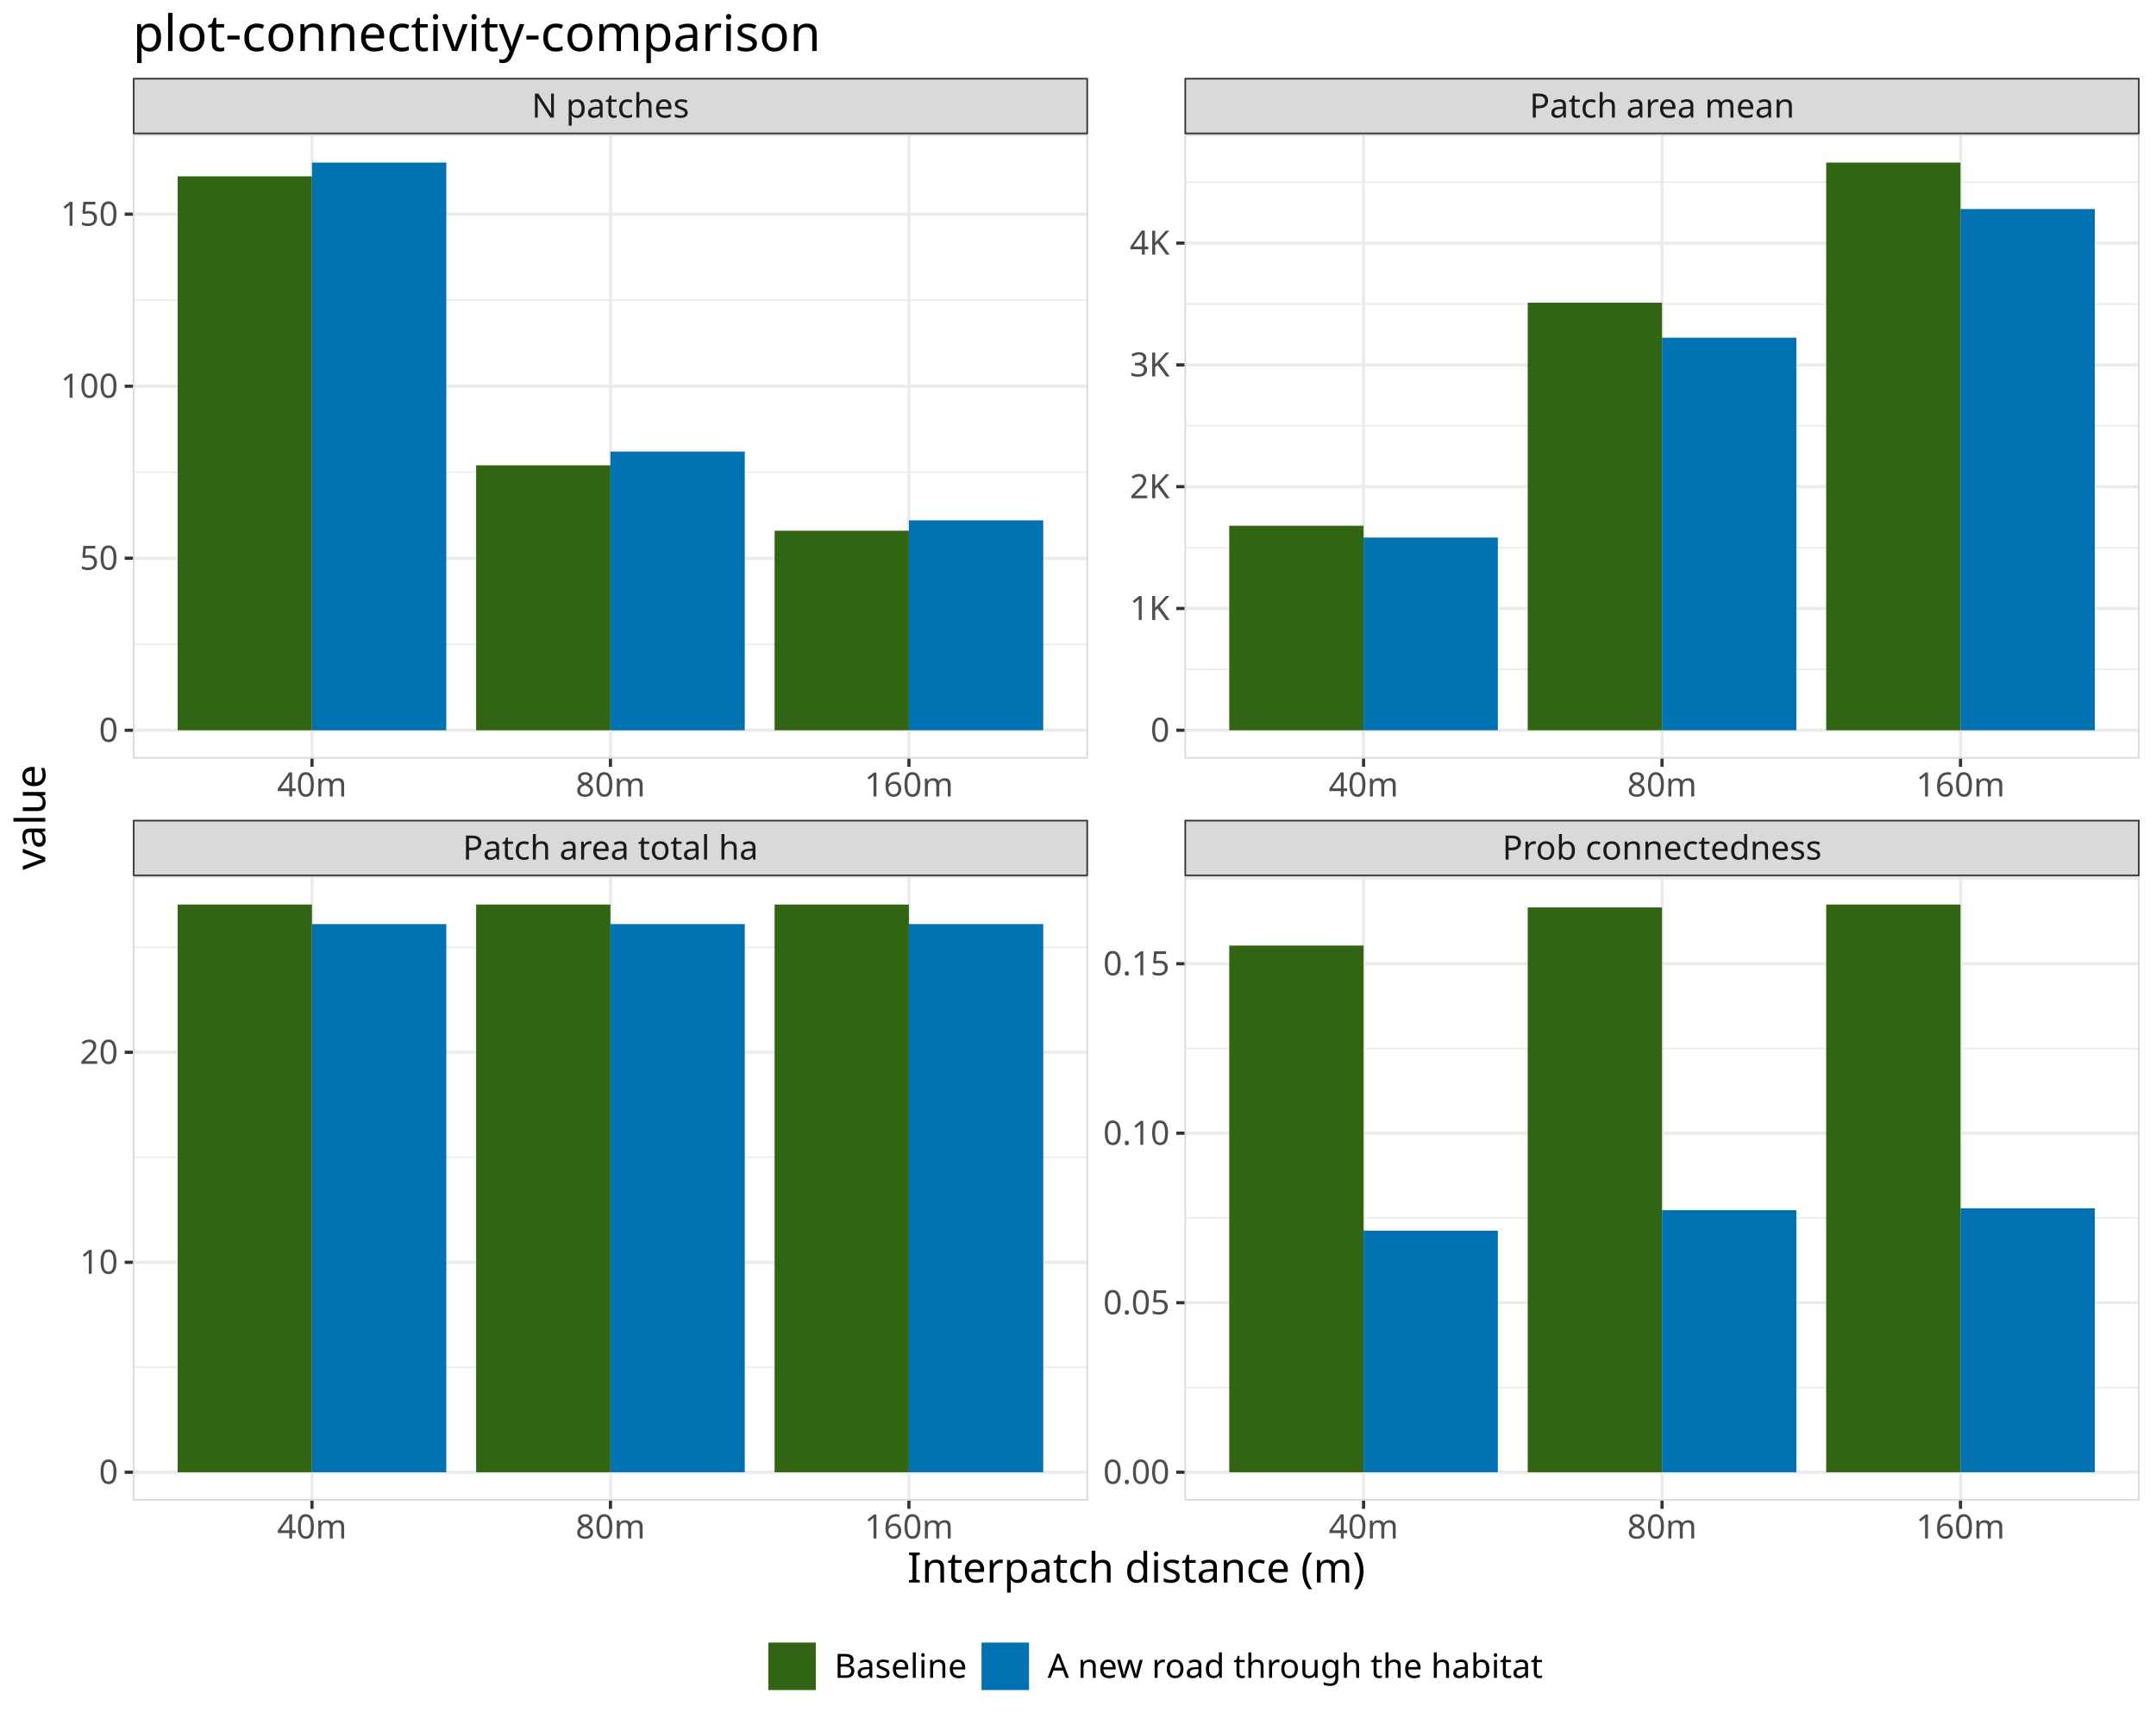
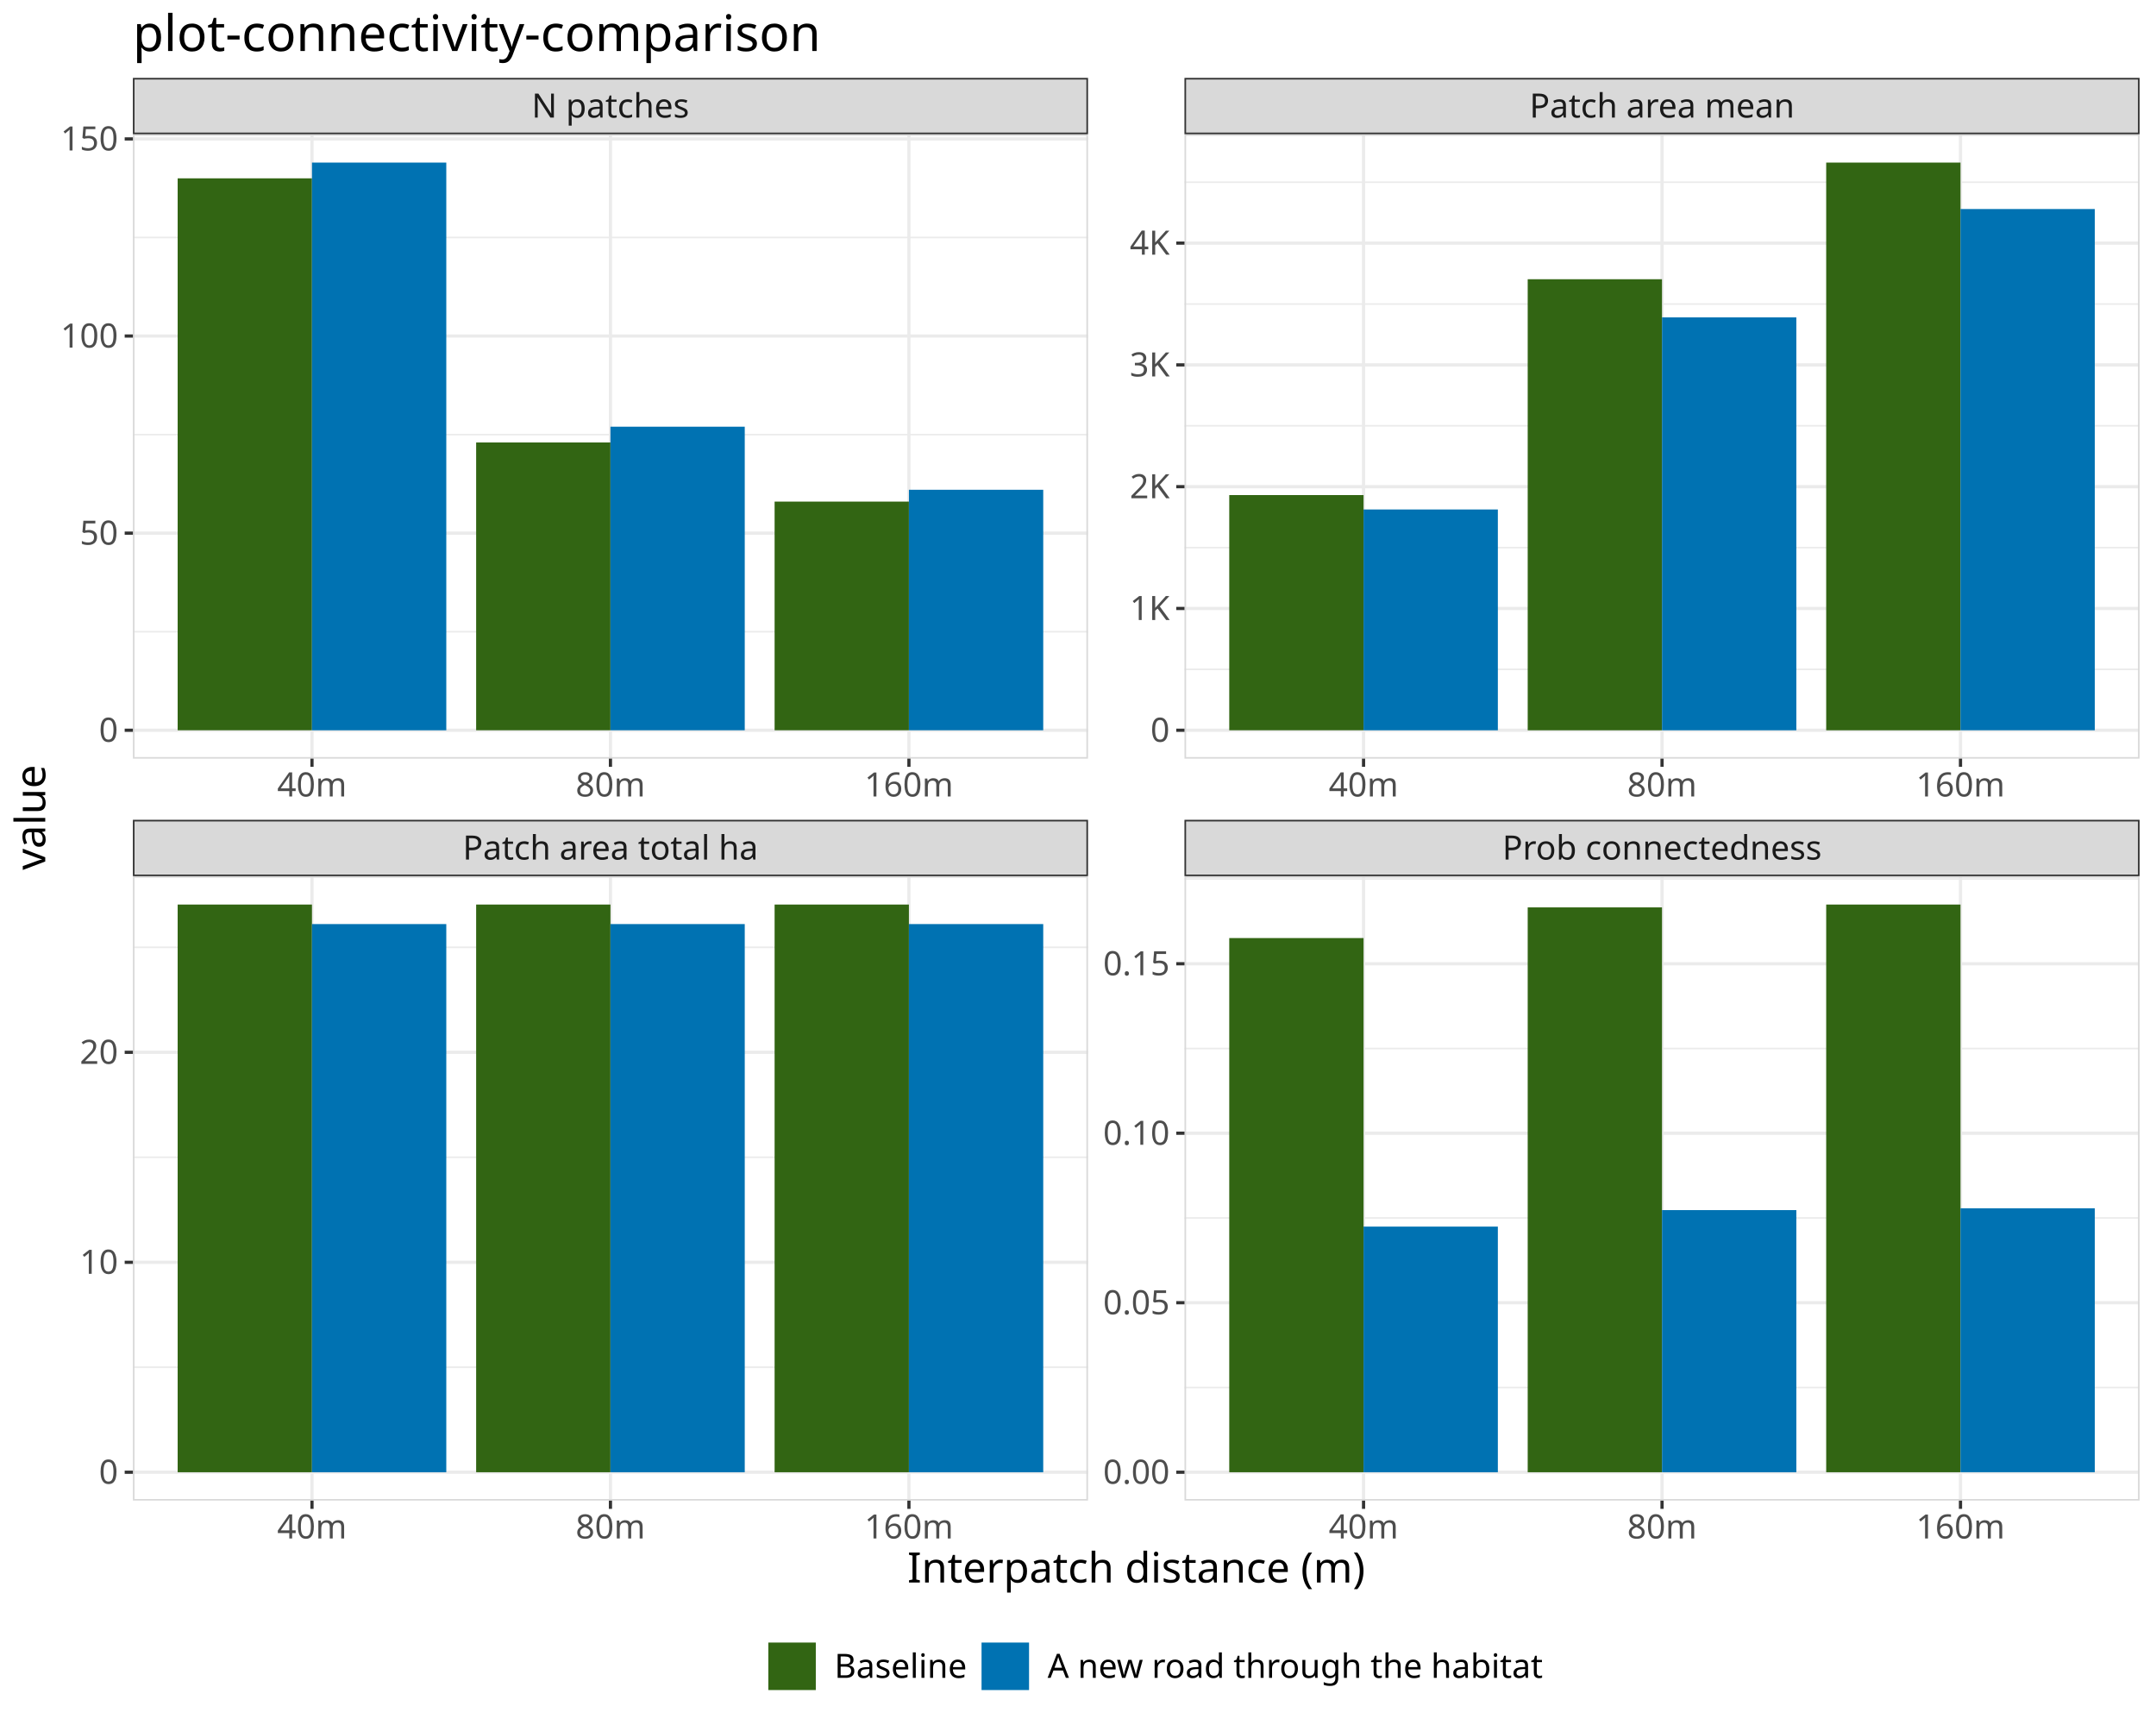
<svg xmlns="http://www.w3.org/2000/svg" class="svglite" data-engine-version="2.0" width="720.00pt" height="576.00pt" viewBox="0 0 720.00 576.00">
  <defs>
    <style type="text/css">
    .svglite line, .svglite polyline, .svglite polygon, .svglite path, .svglite rect, .svglite circle {
      fill: none;
      stroke: #000000;
      stroke-linecap: round;
      stroke-linejoin: round;
      stroke-miterlimit: 10.00;
    }
  </style>
  </defs>
  <rect width="100%" height="100%" style="stroke: none; fill: #FFFFFF;" />
  <defs>
    <clipPath id="cpMC4wMHw3MjAuMDB8MC4wMHw1NzYuMDA=">
      <rect x="0.00" y="0.00" width="720.00" height="576.00" />
    </clipPath>
  </defs>
  <g clip-path="url(#cpMC4wMHw3MjAuMDB8MC4wMHw1NzYuMDA=)">
    <rect x="0.00" y="0.00" width="720.00" height="576.00" style="stroke-width: 1.07; stroke: #FFFFFF; fill: #FFFFFF;" />
  </g>
  <defs>
    <clipPath id="cpNDQuMzh8MzYzLjM1fDQ0LjgxfDI1My4zMg==">
      <rect x="44.38" y="44.81" width="318.96" height="208.51" />
    </clipPath>
  </defs>
  <g clip-path="url(#cpNDQuMzh8MzYzLjM1fDQ0LjgxfDI1My4zMg==)">
    <rect x="44.38" y="44.81" width="318.96" height="208.51" style="stroke-width: 1.07; stroke: none; fill: #FFFFFF;" />
-     <polyline points="44.38,215.12 363.35,215.12 " style="stroke-width: 0.53; stroke: #EBEBEB; stroke-linecap: butt;" />
-     <polyline points="44.38,157.68 363.35,157.68 " style="stroke-width: 0.53; stroke: #EBEBEB; stroke-linecap: butt;" />
-     <polyline points="44.38,100.24 363.35,100.24 " style="stroke-width: 0.53; stroke: #EBEBEB; stroke-linecap: butt;" />
+     <polyline points="44.38,210.93 363.35,210.93 " style="stroke-width: 0.53; stroke: #EBEBEB; stroke-linecap: butt;" />
+     <polyline points="44.38,145.12 363.35,145.12 " style="stroke-width: 0.53; stroke: #EBEBEB; stroke-linecap: butt;" />
+     <polyline points="44.38,79.30 363.35,79.30 " style="stroke-width: 0.53; stroke: #EBEBEB; stroke-linecap: butt;" />
    <polyline points="44.38,243.84 363.35,243.84 " style="stroke-width: 1.07; stroke: #EBEBEB; stroke-linecap: butt;" />
-     <polyline points="44.38,186.40 363.35,186.40 " style="stroke-width: 1.07; stroke: #EBEBEB; stroke-linecap: butt;" />
-     <polyline points="44.38,128.96 363.35,128.96 " style="stroke-width: 1.07; stroke: #EBEBEB; stroke-linecap: butt;" />
-     <polyline points="44.38,71.52 363.35,71.52 " style="stroke-width: 1.07; stroke: #EBEBEB; stroke-linecap: butt;" />
+     <polyline points="44.38,178.02 363.35,178.02 " style="stroke-width: 1.07; stroke: #EBEBEB; stroke-linecap: butt;" />
+     <polyline points="44.38,112.21 363.35,112.21 " style="stroke-width: 1.07; stroke: #EBEBEB; stroke-linecap: butt;" />
+     <polyline points="44.38,46.39 363.35,46.39 " style="stroke-width: 1.07; stroke: #EBEBEB; stroke-linecap: butt;" />
    <polyline points="104.19,253.32 104.19,44.81 " style="stroke-width: 1.07; stroke: #EBEBEB; stroke-linecap: butt;" />
    <polyline points="203.86,253.32 203.86,44.81 " style="stroke-width: 1.07; stroke: #EBEBEB; stroke-linecap: butt;" />
    <polyline points="303.54,253.32 303.54,44.81 " style="stroke-width: 1.07; stroke: #EBEBEB; stroke-linecap: butt;" />
-     <rect x="59.33" y="58.88" width="44.85" height="184.96" style="stroke-width: 1.07; stroke: none; stroke-linecap: butt; stroke-linejoin: miter; fill: #326513;" />
-     <rect x="159.01" y="155.38" width="44.85" height="88.46" style="stroke-width: 1.07; stroke: none; stroke-linecap: butt; stroke-linejoin: miter; fill: #326513;" />
-     <rect x="258.68" y="177.21" width="44.85" height="66.63" style="stroke-width: 1.07; stroke: none; stroke-linecap: butt; stroke-linejoin: miter; fill: #326513;" />
+     <rect x="59.33" y="59.55" width="44.85" height="184.29" style="stroke-width: 1.07; stroke: none; stroke-linecap: butt; stroke-linejoin: miter; fill: #326513;" />
+     <rect x="159.01" y="147.75" width="44.85" height="96.09" style="stroke-width: 1.07; stroke: none; stroke-linecap: butt; stroke-linejoin: miter; fill: #326513;" />
+     <rect x="258.68" y="167.49" width="44.85" height="76.35" style="stroke-width: 1.07; stroke: none; stroke-linecap: butt; stroke-linejoin: miter; fill: #326513;" />
    <rect x="104.19" y="54.29" width="44.85" height="189.56" style="stroke-width: 1.07; stroke: none; stroke-linecap: butt; stroke-linejoin: miter; fill: #0072B2;" />
-     <rect x="203.86" y="150.79" width="44.85" height="93.06" style="stroke-width: 1.07; stroke: none; stroke-linecap: butt; stroke-linejoin: miter; fill: #0072B2;" />
-     <rect x="303.54" y="173.76" width="44.85" height="70.08" style="stroke-width: 1.07; stroke: none; stroke-linecap: butt; stroke-linejoin: miter; fill: #0072B2;" />
+     <rect x="203.86" y="142.48" width="44.85" height="101.36" style="stroke-width: 1.07; stroke: none; stroke-linecap: butt; stroke-linejoin: miter; fill: #0072B2;" />
+     <rect x="303.54" y="163.54" width="44.85" height="80.30" style="stroke-width: 1.07; stroke: none; stroke-linecap: butt; stroke-linejoin: miter; fill: #0072B2;" />
    <rect x="44.38" y="44.81" width="318.96" height="208.51" style="stroke-width: 1.07; stroke: #D9D9D9;" />
  </g>
  <g clip-path="url(#cpMC4wMHw3MjAuMDB8MC4wMHw1NzYuMDA=)">
</g>
  <defs>
    <clipPath id="cpNDQuMzh8MzYzLjM1fDI5Mi41Nnw1MDEuMDg=">
      <rect x="44.38" y="292.56" width="318.96" height="208.51" />
    </clipPath>
  </defs>
  <g clip-path="url(#cpNDQuMzh8MzYzLjM1fDI5Mi41Nnw1MDEuMDg=)">
    <rect x="44.38" y="292.56" width="318.96" height="208.51" style="stroke-width: 1.07; stroke: none; fill: #FFFFFF;" />
    <polyline points="44.38,456.54 363.35,456.54 " style="stroke-width: 0.53; stroke: #EBEBEB; stroke-linecap: butt;" />
    <polyline points="44.38,386.43 363.35,386.43 " style="stroke-width: 0.53; stroke: #EBEBEB; stroke-linecap: butt;" />
    <polyline points="44.38,316.32 363.35,316.32 " style="stroke-width: 0.53; stroke: #EBEBEB; stroke-linecap: butt;" />
    <polyline points="44.38,491.60 363.35,491.60 " style="stroke-width: 1.07; stroke: #EBEBEB; stroke-linecap: butt;" />
    <polyline points="44.38,421.49 363.35,421.49 " style="stroke-width: 1.07; stroke: #EBEBEB; stroke-linecap: butt;" />
    <polyline points="44.38,351.38 363.35,351.38 " style="stroke-width: 1.07; stroke: #EBEBEB; stroke-linecap: butt;" />
    <polyline points="104.19,501.08 104.19,292.56 " style="stroke-width: 1.07; stroke: #EBEBEB; stroke-linecap: butt;" />
    <polyline points="203.86,501.08 203.86,292.56 " style="stroke-width: 1.07; stroke: #EBEBEB; stroke-linecap: butt;" />
    <polyline points="303.54,501.08 303.54,292.56 " style="stroke-width: 1.07; stroke: #EBEBEB; stroke-linecap: butt;" />
    <rect x="59.33" y="302.04" width="44.85" height="189.56" style="stroke-width: 1.07; stroke: none; stroke-linecap: butt; stroke-linejoin: miter; fill: #326513;" />
    <rect x="159.01" y="302.04" width="44.85" height="189.56" style="stroke-width: 1.07; stroke: none; stroke-linecap: butt; stroke-linejoin: miter; fill: #326513;" />
    <rect x="258.68" y="302.04" width="44.85" height="189.56" style="stroke-width: 1.07; stroke: none; stroke-linecap: butt; stroke-linejoin: miter; fill: #326513;" />
    <rect x="104.19" y="308.56" width="44.85" height="183.04" style="stroke-width: 1.07; stroke: none; stroke-linecap: butt; stroke-linejoin: miter; fill: #0072B2;" />
    <rect x="203.86" y="308.56" width="44.85" height="183.04" style="stroke-width: 1.07; stroke: none; stroke-linecap: butt; stroke-linejoin: miter; fill: #0072B2;" />
    <rect x="303.54" y="308.56" width="44.85" height="183.04" style="stroke-width: 1.07; stroke: none; stroke-linecap: butt; stroke-linejoin: miter; fill: #0072B2;" />
    <rect x="44.38" y="292.56" width="318.96" height="208.51" style="stroke-width: 1.07; stroke: #D9D9D9;" />
  </g>
  <g clip-path="url(#cpMC4wMHw3MjAuMDB8MC4wMHw1NzYuMDA=)">
</g>
  <defs>
    <clipPath id="cpMzk1LjU2fDcxNC41Mnw0NC44MXwyNTMuMzI=">
      <rect x="395.56" y="44.81" width="318.96" height="208.51" />
    </clipPath>
  </defs>
  <g clip-path="url(#cpMzk1LjU2fDcxNC41Mnw0NC44MXwyNTMuMzI=)">
    <rect x="395.56" y="44.81" width="318.96" height="208.51" style="stroke-width: 1.07; stroke: none; fill: #FFFFFF;" />
    <polyline points="395.56,223.51 714.52,223.51 " style="stroke-width: 0.53; stroke: #EBEBEB; stroke-linecap: butt;" />
    <polyline points="395.56,182.85 714.52,182.85 " style="stroke-width: 0.53; stroke: #EBEBEB; stroke-linecap: butt;" />
    <polyline points="395.56,142.18 714.52,142.18 " style="stroke-width: 0.53; stroke: #EBEBEB; stroke-linecap: butt;" />
    <polyline points="395.56,101.52 714.52,101.52 " style="stroke-width: 0.53; stroke: #EBEBEB; stroke-linecap: butt;" />
    <polyline points="395.56,60.85 714.52,60.85 " style="stroke-width: 0.53; stroke: #EBEBEB; stroke-linecap: butt;" />
    <polyline points="395.56,243.84 714.52,243.84 " style="stroke-width: 1.07; stroke: #EBEBEB; stroke-linecap: butt;" />
    <polyline points="395.56,203.18 714.52,203.18 " style="stroke-width: 1.07; stroke: #EBEBEB; stroke-linecap: butt;" />
    <polyline points="395.56,162.51 714.52,162.51 " style="stroke-width: 1.07; stroke: #EBEBEB; stroke-linecap: butt;" />
    <polyline points="395.56,121.85 714.52,121.85 " style="stroke-width: 1.07; stroke: #EBEBEB; stroke-linecap: butt;" />
    <polyline points="395.56,81.18 714.52,81.18 " style="stroke-width: 1.07; stroke: #EBEBEB; stroke-linecap: butt;" />
    <polyline points="455.36,253.32 455.36,44.81 " style="stroke-width: 1.07; stroke: #EBEBEB; stroke-linecap: butt;" />
    <polyline points="555.04,253.32 555.04,44.81 " style="stroke-width: 1.07; stroke: #EBEBEB; stroke-linecap: butt;" />
    <polyline points="654.71,253.32 654.71,44.81 " style="stroke-width: 1.07; stroke: #EBEBEB; stroke-linecap: butt;" />
-     <rect x="410.51" y="175.56" width="44.85" height="68.29" style="stroke-width: 1.07; stroke: none; stroke-linecap: butt; stroke-linejoin: miter; fill: #326513;" />
-     <rect x="510.18" y="101.06" width="44.85" height="142.78" style="stroke-width: 1.07; stroke: none; stroke-linecap: butt; stroke-linejoin: miter; fill: #326513;" />
+     <rect x="410.51" y="165.31" width="44.85" height="78.53" style="stroke-width: 1.07; stroke: none; stroke-linecap: butt; stroke-linejoin: miter; fill: #326513;" />
+     <rect x="510.18" y="93.24" width="44.85" height="150.61" style="stroke-width: 1.07; stroke: none; stroke-linecap: butt; stroke-linejoin: miter; fill: #326513;" />
    <rect x="609.86" y="54.29" width="44.85" height="189.56" style="stroke-width: 1.07; stroke: none; stroke-linecap: butt; stroke-linejoin: miter; fill: #326513;" />
-     <rect x="455.36" y="179.50" width="44.85" height="64.34" style="stroke-width: 1.07; stroke: none; stroke-linecap: butt; stroke-linejoin: miter; fill: #0072B2;" />
-     <rect x="555.04" y="112.77" width="44.85" height="131.07" style="stroke-width: 1.07; stroke: none; stroke-linecap: butt; stroke-linejoin: miter; fill: #0072B2;" />
+     <rect x="455.36" y="170.12" width="44.85" height="73.73" style="stroke-width: 1.07; stroke: none; stroke-linecap: butt; stroke-linejoin: miter; fill: #0072B2;" />
+     <rect x="555.04" y="105.97" width="44.85" height="137.88" style="stroke-width: 1.07; stroke: none; stroke-linecap: butt; stroke-linejoin: miter; fill: #0072B2;" />
    <rect x="654.71" y="69.80" width="44.85" height="174.04" style="stroke-width: 1.07; stroke: none; stroke-linecap: butt; stroke-linejoin: miter; fill: #0072B2;" />
    <rect x="395.56" y="44.81" width="318.96" height="208.51" style="stroke-width: 1.07; stroke: #D9D9D9;" />
  </g>
  <g clip-path="url(#cpMC4wMHw3MjAuMDB8MC4wMHw1NzYuMDA=)">
</g>
  <defs>
    <clipPath id="cpMzk1LjU2fDcxNC41MnwyOTIuNTZ8NTAxLjA4">
      <rect x="395.56" y="292.56" width="318.96" height="208.51" />
    </clipPath>
  </defs>
  <g clip-path="url(#cpMzk1LjU2fDcxNC41MnwyOTIuNTZ8NTAxLjA4)">
    <rect x="395.56" y="292.56" width="318.96" height="208.51" style="stroke-width: 1.07; stroke: none; fill: #FFFFFF;" />
    <polyline points="395.56,463.30 714.52,463.30 " style="stroke-width: 0.53; stroke: #EBEBEB; stroke-linecap: butt;" />
    <polyline points="395.56,406.70 714.52,406.70 " style="stroke-width: 0.53; stroke: #EBEBEB; stroke-linecap: butt;" />
    <polyline points="395.56,350.11 714.52,350.11 " style="stroke-width: 0.53; stroke: #EBEBEB; stroke-linecap: butt;" />
    <polyline points="395.56,293.51 714.52,293.51 " style="stroke-width: 0.53; stroke: #EBEBEB; stroke-linecap: butt;" />
    <polyline points="395.56,491.60 714.52,491.60 " style="stroke-width: 1.07; stroke: #EBEBEB; stroke-linecap: butt;" />
    <polyline points="395.56,435.00 714.52,435.00 " style="stroke-width: 1.07; stroke: #EBEBEB; stroke-linecap: butt;" />
    <polyline points="395.56,378.40 714.52,378.40 " style="stroke-width: 1.07; stroke: #EBEBEB; stroke-linecap: butt;" />
    <polyline points="395.56,321.81 714.52,321.81 " style="stroke-width: 1.07; stroke: #EBEBEB; stroke-linecap: butt;" />
    <polyline points="455.36,501.08 455.36,292.56 " style="stroke-width: 1.07; stroke: #EBEBEB; stroke-linecap: butt;" />
    <polyline points="555.04,501.08 555.04,292.56 " style="stroke-width: 1.07; stroke: #EBEBEB; stroke-linecap: butt;" />
    <polyline points="654.71,501.08 654.71,292.56 " style="stroke-width: 1.07; stroke: #EBEBEB; stroke-linecap: butt;" />
-     <rect x="410.51" y="315.74" width="44.85" height="175.86" style="stroke-width: 1.07; stroke: none; stroke-linecap: butt; stroke-linejoin: miter; fill: #326513;" />
-     <rect x="510.18" y="303.00" width="44.85" height="188.60" style="stroke-width: 1.07; stroke: none; stroke-linecap: butt; stroke-linejoin: miter; fill: #326513;" />
+     <rect x="410.51" y="313.23" width="44.85" height="178.37" style="stroke-width: 1.07; stroke: none; stroke-linecap: butt; stroke-linejoin: miter; fill: #326513;" />
+     <rect x="510.18" y="302.99" width="44.85" height="188.61" style="stroke-width: 1.07; stroke: none; stroke-linecap: butt; stroke-linejoin: miter; fill: #326513;" />
    <rect x="609.86" y="302.04" width="44.85" height="189.56" style="stroke-width: 1.07; stroke: none; stroke-linecap: butt; stroke-linejoin: miter; fill: #326513;" />
-     <rect x="455.36" y="410.93" width="44.85" height="80.67" style="stroke-width: 1.07; stroke: none; stroke-linecap: butt; stroke-linejoin: miter; fill: #0072B2;" />
-     <rect x="555.04" y="404.09" width="44.85" height="87.51" style="stroke-width: 1.07; stroke: none; stroke-linecap: butt; stroke-linejoin: miter; fill: #0072B2;" />
+     <rect x="455.36" y="409.58" width="44.85" height="82.02" style="stroke-width: 1.07; stroke: none; stroke-linecap: butt; stroke-linejoin: miter; fill: #0072B2;" />
+     <rect x="555.04" y="404.07" width="44.85" height="87.53" style="stroke-width: 1.07; stroke: none; stroke-linecap: butt; stroke-linejoin: miter; fill: #0072B2;" />
    <rect x="654.71" y="403.46" width="44.85" height="88.13" style="stroke-width: 1.07; stroke: none; stroke-linecap: butt; stroke-linejoin: miter; fill: #0072B2;" />
    <rect x="395.56" y="292.56" width="318.96" height="208.51" style="stroke-width: 1.07; stroke: #D9D9D9;" />
  </g>
  <g clip-path="url(#cpMC4wMHw3MjAuMDB8MC4wMHw1NzYuMDA=)">
</g>
  <defs>
    <clipPath id="cpNDQuMzh8MzYzLjM1fDI3My43NnwyOTIuNTY=">
      <rect x="44.38" y="273.76" width="318.96" height="18.80" />
    </clipPath>
  </defs>
  <g clip-path="url(#cpNDQuMzh8MzYzLjM1fDI3My43NnwyOTIuNTY=)">
    <rect x="44.38" y="273.76" width="318.96" height="18.80" style="stroke-width: 1.07; stroke: #333333; fill: #D9D9D9;" />
    <text x="203.86" y="287.02" text-anchor="middle" style="font-size: 11.20px; fill: #1A1A1A; font-family: sans;" textLength="94.03px" lengthAdjust="spacingAndGlyphs">Patch area total ha</text>
  </g>
  <g clip-path="url(#cpMC4wMHw3MjAuMDB8MC4wMHw1NzYuMDA=)">
</g>
  <defs>
    <clipPath id="cpMzk1LjU2fDcxNC41MnwyNzMuNzZ8MjkyLjU2">
      <rect x="395.56" y="273.76" width="318.96" height="18.80" />
    </clipPath>
  </defs>
  <g clip-path="url(#cpMzk1LjU2fDcxNC41MnwyNzMuNzZ8MjkyLjU2)">
    <rect x="395.56" y="273.76" width="318.96" height="18.80" style="stroke-width: 1.07; stroke: #333333; fill: #D9D9D9;" />
    <text x="555.04" y="287.02" text-anchor="middle" style="font-size: 11.20px; fill: #1A1A1A; font-family: sans;" textLength="102.14px" lengthAdjust="spacingAndGlyphs">Prob connectedness</text>
  </g>
  <g clip-path="url(#cpMC4wMHw3MjAuMDB8MC4wMHw1NzYuMDA=)">
</g>
  <defs>
    <clipPath id="cpNDQuMzh8MzYzLjM1fDI2LjAxfDQ0Ljgx">
      <rect x="44.38" y="26.01" width="318.96" height="18.80" />
    </clipPath>
  </defs>
  <g clip-path="url(#cpNDQuMzh8MzYzLjM1fDI2LjAxfDQ0Ljgx)">
    <rect x="44.38" y="26.01" width="318.96" height="18.80" style="stroke-width: 1.07; stroke: #333333; fill: #D9D9D9;" />
    <text x="203.86" y="39.26" text-anchor="middle" style="font-size: 11.20px; fill: #1A1A1A; font-family: sans;" textLength="50.44px" lengthAdjust="spacingAndGlyphs">N patches</text>
  </g>
  <g clip-path="url(#cpMC4wMHw3MjAuMDB8MC4wMHw1NzYuMDA=)">
</g>
  <defs>
    <clipPath id="cpMzk1LjU2fDcxNC41MnwyNi4wMXw0NC44MQ==">
      <rect x="395.56" y="26.01" width="318.96" height="18.80" />
    </clipPath>
  </defs>
  <g clip-path="url(#cpMzk1LjU2fDcxNC41MnwyNi4wMXw0NC44MQ==)">
    <rect x="395.56" y="26.01" width="318.96" height="18.80" style="stroke-width: 1.07; stroke: #333333; fill: #D9D9D9;" />
    <text x="555.04" y="39.26" text-anchor="middle" style="font-size: 11.20px; fill: #1A1A1A; font-family: sans;" textLength="85.31px" lengthAdjust="spacingAndGlyphs">Patch area mean</text>
  </g>
  <g clip-path="url(#cpMC4wMHw3MjAuMDB8MC4wMHw1NzYuMDA=)">
    <polyline points="104.19,503.82 104.19,501.08 " style="stroke-width: 1.07; stroke: #333333; stroke-linecap: butt;" />
    <polyline points="203.86,503.82 203.86,501.08 " style="stroke-width: 1.07; stroke: #333333; stroke-linecap: butt;" />
    <polyline points="303.54,503.82 303.54,501.08 " style="stroke-width: 1.07; stroke: #333333; stroke-linecap: butt;" />
    <text x="104.19" y="513.72" text-anchor="middle" style="font-size: 11.20px; fill: #4D4D4D; font-family: sans;" textLength="21.79px" lengthAdjust="spacingAndGlyphs">40m</text>
    <text x="203.86" y="513.72" text-anchor="middle" style="font-size: 11.20px; fill: #4D4D4D; font-family: sans;" textLength="21.79px" lengthAdjust="spacingAndGlyphs">80m</text>
    <text x="303.54" y="513.72" text-anchor="middle" style="font-size: 11.20px; fill: #4D4D4D; font-family: sans;" textLength="28.02px" lengthAdjust="spacingAndGlyphs">160m</text>
    <polyline points="455.36,503.82 455.36,501.08 " style="stroke-width: 1.07; stroke: #333333; stroke-linecap: butt;" />
    <polyline points="555.04,503.82 555.04,501.08 " style="stroke-width: 1.07; stroke: #333333; stroke-linecap: butt;" />
    <polyline points="654.71,503.82 654.71,501.08 " style="stroke-width: 1.07; stroke: #333333; stroke-linecap: butt;" />
    <text x="455.36" y="513.72" text-anchor="middle" style="font-size: 11.20px; fill: #4D4D4D; font-family: sans;" textLength="21.79px" lengthAdjust="spacingAndGlyphs">40m</text>
    <text x="555.04" y="513.72" text-anchor="middle" style="font-size: 11.20px; fill: #4D4D4D; font-family: sans;" textLength="21.79px" lengthAdjust="spacingAndGlyphs">80m</text>
    <text x="654.71" y="513.72" text-anchor="middle" style="font-size: 11.20px; fill: #4D4D4D; font-family: sans;" textLength="28.02px" lengthAdjust="spacingAndGlyphs">160m</text>
    <polyline points="104.19,256.06 104.19,253.32 " style="stroke-width: 1.07; stroke: #333333; stroke-linecap: butt;" />
    <polyline points="203.86,256.06 203.86,253.32 " style="stroke-width: 1.07; stroke: #333333; stroke-linecap: butt;" />
    <polyline points="303.54,256.06 303.54,253.32 " style="stroke-width: 1.07; stroke: #333333; stroke-linecap: butt;" />
    <text x="104.19" y="265.96" text-anchor="middle" style="font-size: 11.20px; fill: #4D4D4D; font-family: sans;" textLength="21.79px" lengthAdjust="spacingAndGlyphs">40m</text>
    <text x="203.86" y="265.96" text-anchor="middle" style="font-size: 11.20px; fill: #4D4D4D; font-family: sans;" textLength="21.79px" lengthAdjust="spacingAndGlyphs">80m</text>
    <text x="303.54" y="265.96" text-anchor="middle" style="font-size: 11.20px; fill: #4D4D4D; font-family: sans;" textLength="28.02px" lengthAdjust="spacingAndGlyphs">160m</text>
    <polyline points="455.36,256.06 455.36,253.32 " style="stroke-width: 1.07; stroke: #333333; stroke-linecap: butt;" />
    <polyline points="555.04,256.06 555.04,253.32 " style="stroke-width: 1.07; stroke: #333333; stroke-linecap: butt;" />
    <polyline points="654.71,256.06 654.71,253.32 " style="stroke-width: 1.07; stroke: #333333; stroke-linecap: butt;" />
    <text x="455.36" y="265.96" text-anchor="middle" style="font-size: 11.20px; fill: #4D4D4D; font-family: sans;" textLength="21.79px" lengthAdjust="spacingAndGlyphs">40m</text>
    <text x="555.04" y="265.96" text-anchor="middle" style="font-size: 11.20px; fill: #4D4D4D; font-family: sans;" textLength="21.79px" lengthAdjust="spacingAndGlyphs">80m</text>
    <text x="654.71" y="265.96" text-anchor="middle" style="font-size: 11.20px; fill: #4D4D4D; font-family: sans;" textLength="28.02px" lengthAdjust="spacingAndGlyphs">160m</text>
    <text x="390.62" y="247.70" text-anchor="end" style="font-size: 11.20px; fill: #4D4D4D; font-family: sans;" textLength="6.23px" lengthAdjust="spacingAndGlyphs">0</text>
    <text x="390.62" y="207.03" text-anchor="end" style="font-size: 11.20px; fill: #4D4D4D; font-family: sans;" textLength="13.70px" lengthAdjust="spacingAndGlyphs">1K</text>
    <text x="390.62" y="166.37" text-anchor="end" style="font-size: 11.20px; fill: #4D4D4D; font-family: sans;" textLength="13.70px" lengthAdjust="spacingAndGlyphs">2K</text>
    <text x="390.62" y="125.70" text-anchor="end" style="font-size: 11.20px; fill: #4D4D4D; font-family: sans;" textLength="13.70px" lengthAdjust="spacingAndGlyphs">3K</text>
    <text x="390.62" y="85.04" text-anchor="end" style="font-size: 11.20px; fill: #4D4D4D; font-family: sans;" textLength="13.70px" lengthAdjust="spacingAndGlyphs">4K</text>
    <polyline points="392.82,243.84 395.56,243.84 " style="stroke-width: 1.07; stroke: #333333; stroke-linecap: butt;" />
    <polyline points="392.82,203.18 395.56,203.18 " style="stroke-width: 1.07; stroke: #333333; stroke-linecap: butt;" />
    <polyline points="392.82,162.51 395.56,162.51 " style="stroke-width: 1.07; stroke: #333333; stroke-linecap: butt;" />
    <polyline points="392.82,121.85 395.56,121.85 " style="stroke-width: 1.07; stroke: #333333; stroke-linecap: butt;" />
    <polyline points="392.82,81.18 395.56,81.18 " style="stroke-width: 1.07; stroke: #333333; stroke-linecap: butt;" />
    <text x="390.62" y="495.45" text-anchor="end" style="font-size: 11.20px; fill: #4D4D4D; font-family: sans;" textLength="21.80px" lengthAdjust="spacingAndGlyphs">0.00</text>
    <text x="390.62" y="438.86" text-anchor="end" style="font-size: 11.20px; fill: #4D4D4D; font-family: sans;" textLength="21.80px" lengthAdjust="spacingAndGlyphs">0.05</text>
    <text x="390.62" y="382.26" text-anchor="end" style="font-size: 11.20px; fill: #4D4D4D; font-family: sans;" textLength="21.80px" lengthAdjust="spacingAndGlyphs">0.10</text>
    <text x="390.62" y="325.66" text-anchor="end" style="font-size: 11.20px; fill: #4D4D4D; font-family: sans;" textLength="21.80px" lengthAdjust="spacingAndGlyphs">0.15</text>
    <polyline points="392.82,491.60 395.56,491.60 " style="stroke-width: 1.07; stroke: #333333; stroke-linecap: butt;" />
    <polyline points="392.82,435.00 395.56,435.00 " style="stroke-width: 1.07; stroke: #333333; stroke-linecap: butt;" />
    <polyline points="392.82,378.40 395.56,378.40 " style="stroke-width: 1.07; stroke: #333333; stroke-linecap: butt;" />
    <polyline points="392.82,321.81 395.56,321.81 " style="stroke-width: 1.07; stroke: #333333; stroke-linecap: butt;" />
    <text x="39.45" y="247.70" text-anchor="end" style="font-size: 11.20px; fill: #4D4D4D; font-family: sans;" textLength="6.23px" lengthAdjust="spacingAndGlyphs">0</text>
-     <text x="39.45" y="190.26" text-anchor="end" style="font-size: 11.20px; fill: #4D4D4D; font-family: sans;" textLength="12.46px" lengthAdjust="spacingAndGlyphs">50</text>
-     <text x="39.45" y="132.81" text-anchor="end" style="font-size: 11.20px; fill: #4D4D4D; font-family: sans;" textLength="18.69px" lengthAdjust="spacingAndGlyphs">100</text>
-     <text x="39.45" y="75.37" text-anchor="end" style="font-size: 11.20px; fill: #4D4D4D; font-family: sans;" textLength="18.69px" lengthAdjust="spacingAndGlyphs">150</text>
+     <text x="39.45" y="181.88" text-anchor="end" style="font-size: 11.20px; fill: #4D4D4D; font-family: sans;" textLength="12.46px" lengthAdjust="spacingAndGlyphs">50</text>
+     <text x="39.45" y="116.06" text-anchor="end" style="font-size: 11.20px; fill: #4D4D4D; font-family: sans;" textLength="18.69px" lengthAdjust="spacingAndGlyphs">100</text>
+     <text x="39.45" y="50.24" text-anchor="end" style="font-size: 11.20px; fill: #4D4D4D; font-family: sans;" textLength="18.69px" lengthAdjust="spacingAndGlyphs">150</text>
    <polyline points="41.64,243.84 44.38,243.84 " style="stroke-width: 1.07; stroke: #333333; stroke-linecap: butt;" />
-     <polyline points="41.64,186.40 44.38,186.40 " style="stroke-width: 1.07; stroke: #333333; stroke-linecap: butt;" />
-     <polyline points="41.64,128.96 44.38,128.96 " style="stroke-width: 1.07; stroke: #333333; stroke-linecap: butt;" />
-     <polyline points="41.64,71.52 44.38,71.52 " style="stroke-width: 1.07; stroke: #333333; stroke-linecap: butt;" />
+     <polyline points="41.64,178.02 44.38,178.02 " style="stroke-width: 1.07; stroke: #333333; stroke-linecap: butt;" />
+     <polyline points="41.64,112.21 44.38,112.21 " style="stroke-width: 1.07; stroke: #333333; stroke-linecap: butt;" />
+     <polyline points="41.64,46.39 44.38,46.39 " style="stroke-width: 1.07; stroke: #333333; stroke-linecap: butt;" />
    <text x="39.45" y="495.45" text-anchor="end" style="font-size: 11.20px; fill: #4D4D4D; font-family: sans;" textLength="6.23px" lengthAdjust="spacingAndGlyphs">0</text>
    <text x="39.45" y="425.34" text-anchor="end" style="font-size: 11.20px; fill: #4D4D4D; font-family: sans;" textLength="12.46px" lengthAdjust="spacingAndGlyphs">10</text>
    <text x="39.45" y="355.23" text-anchor="end" style="font-size: 11.20px; fill: #4D4D4D; font-family: sans;" textLength="12.46px" lengthAdjust="spacingAndGlyphs">20</text>
    <polyline points="41.64,491.60 44.38,491.60 " style="stroke-width: 1.07; stroke: #333333; stroke-linecap: butt;" />
    <polyline points="41.64,421.49 44.38,421.49 " style="stroke-width: 1.07; stroke: #333333; stroke-linecap: butt;" />
    <polyline points="41.64,351.38 44.38,351.38 " style="stroke-width: 1.07; stroke: #333333; stroke-linecap: butt;" />
    <text x="379.45" y="528.42" text-anchor="middle" style="font-size: 14.00px; font-family: sans;" textLength="143.19px" lengthAdjust="spacingAndGlyphs">Interpatch distance (m)</text>
    <text transform="translate(15.11,272.94) rotate(-90)" text-anchor="middle" style="font-size: 14.00px; font-family: sans;" textLength="33.47px" lengthAdjust="spacingAndGlyphs">value</text>
    <rect x="250.40" y="542.28" width="258.11" height="28.24" style="stroke-width: 1.07; stroke: none; fill: #FFFFFF;" />
    <rect x="255.88" y="547.76" width="17.28" height="17.28" style="stroke-width: 1.07; stroke: none; fill: #FFFFFF;" />
    <rect x="256.58" y="548.47" width="15.86" height="15.86" style="stroke-width: 1.07; stroke: none; stroke-linecap: butt; stroke-linejoin: miter; fill: #326513;" />
    <rect x="327.08" y="547.76" width="17.28" height="17.28" style="stroke-width: 1.07; stroke: none; fill: #FFFFFF;" />
    <rect x="327.79" y="548.47" width="15.86" height="15.86" style="stroke-width: 1.07; stroke: none; stroke-linecap: butt; stroke-linejoin: miter; fill: #0072B2;" />
    <text x="278.64" y="560.26" style="font-size: 11.20px; font-family: sans;" textLength="42.97px" lengthAdjust="spacingAndGlyphs">Baseline</text>
    <text x="349.84" y="560.26" style="font-size: 11.20px; font-family: sans;" textLength="153.18px" lengthAdjust="spacingAndGlyphs">A new road through the habitat</text>
    <text x="44.38" y="17.04" style="font-size: 16.80px; font-family: sans;" textLength="212.93px" lengthAdjust="spacingAndGlyphs">plot-connectivity-comparison</text>
  </g>
</svg>
